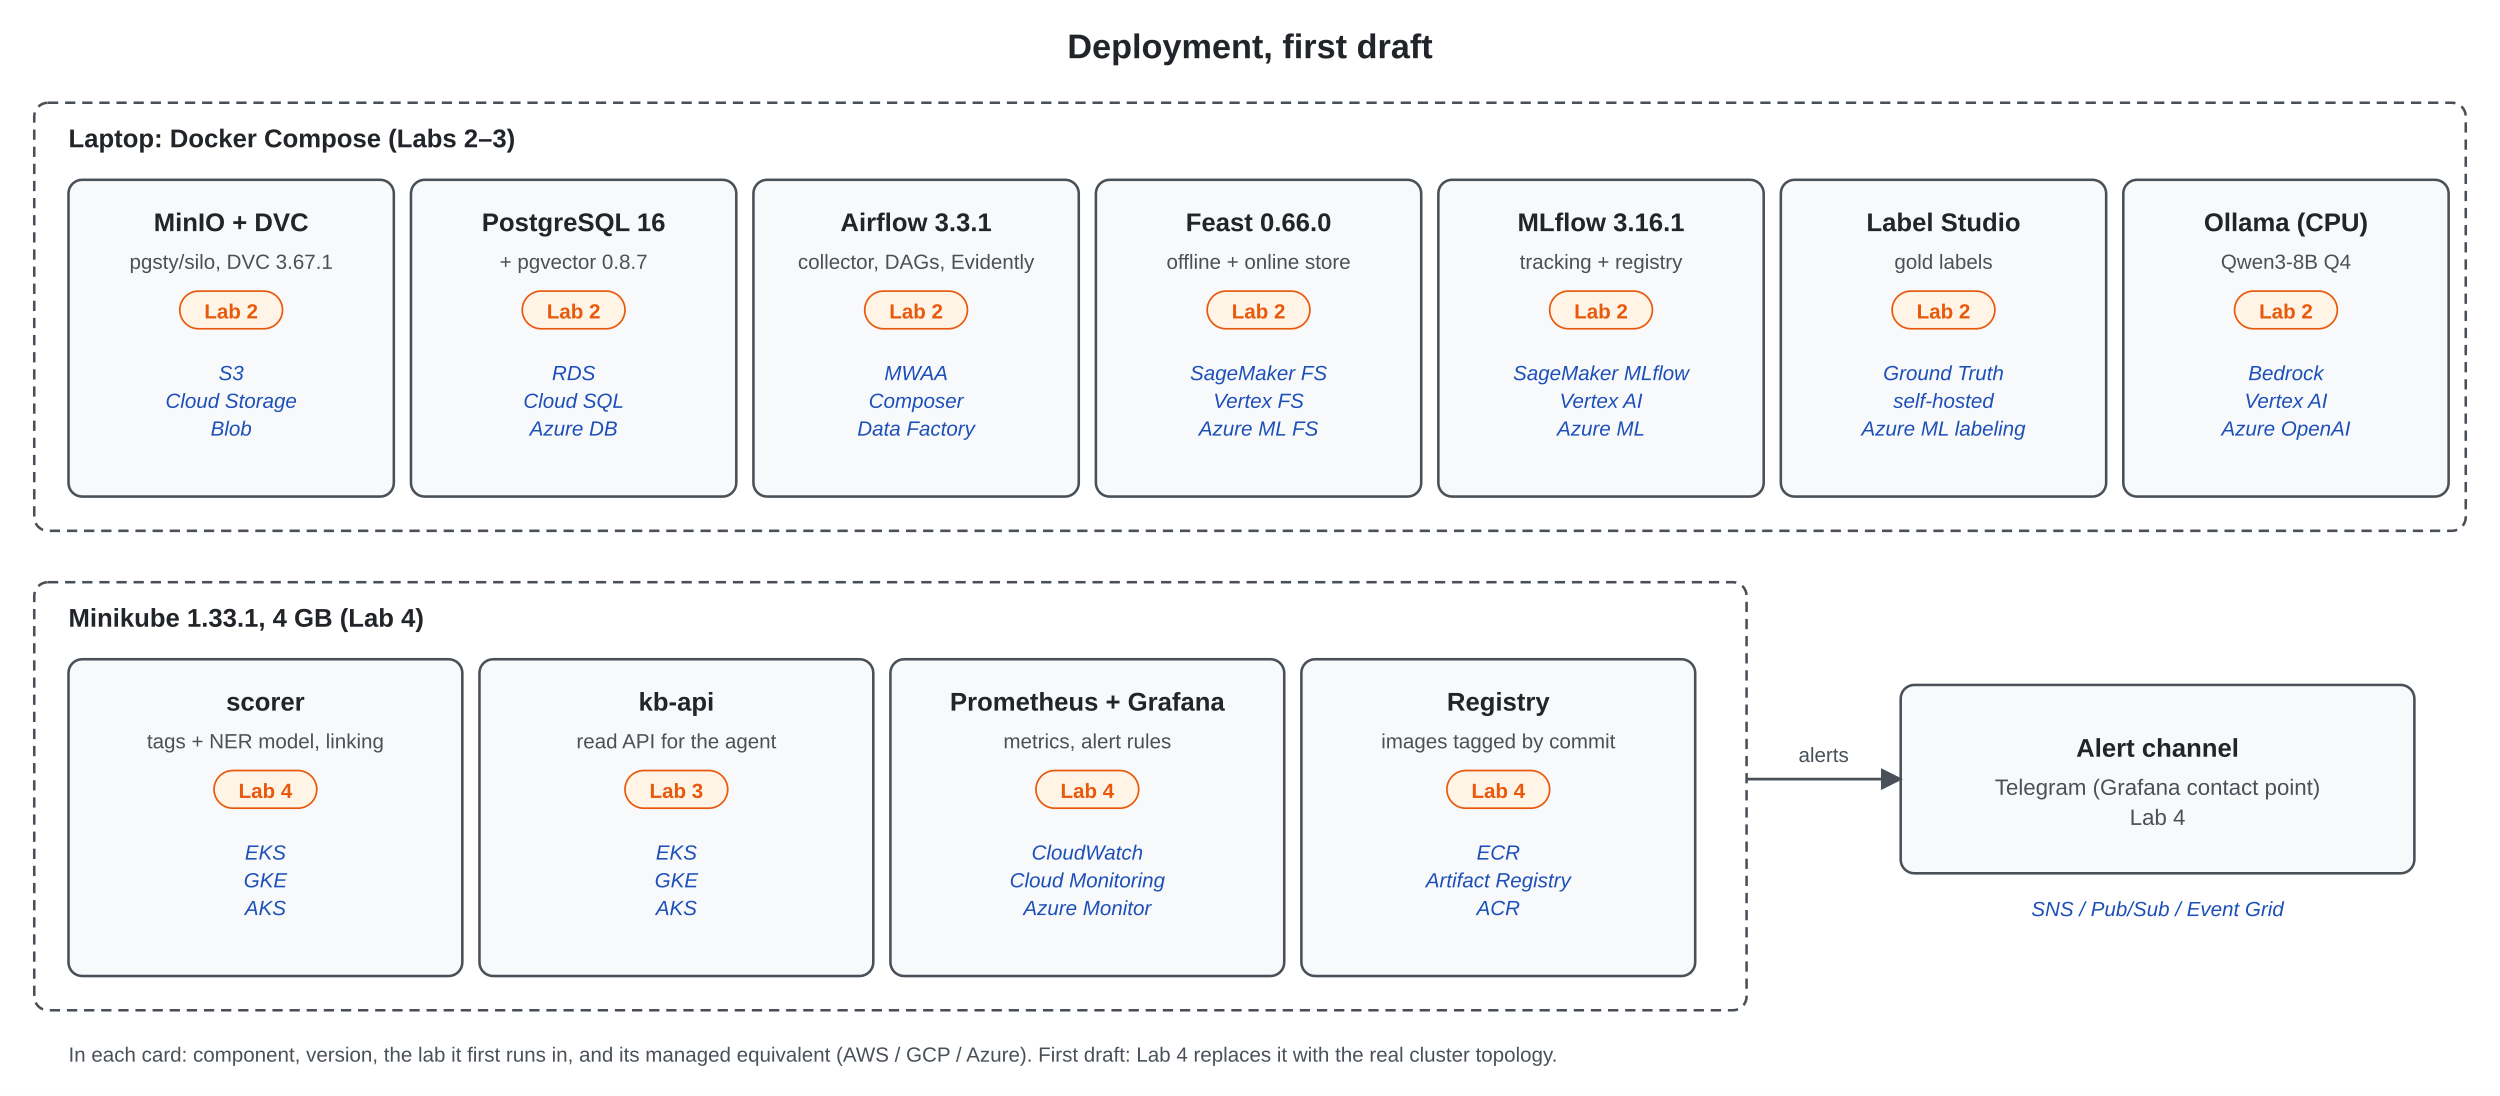
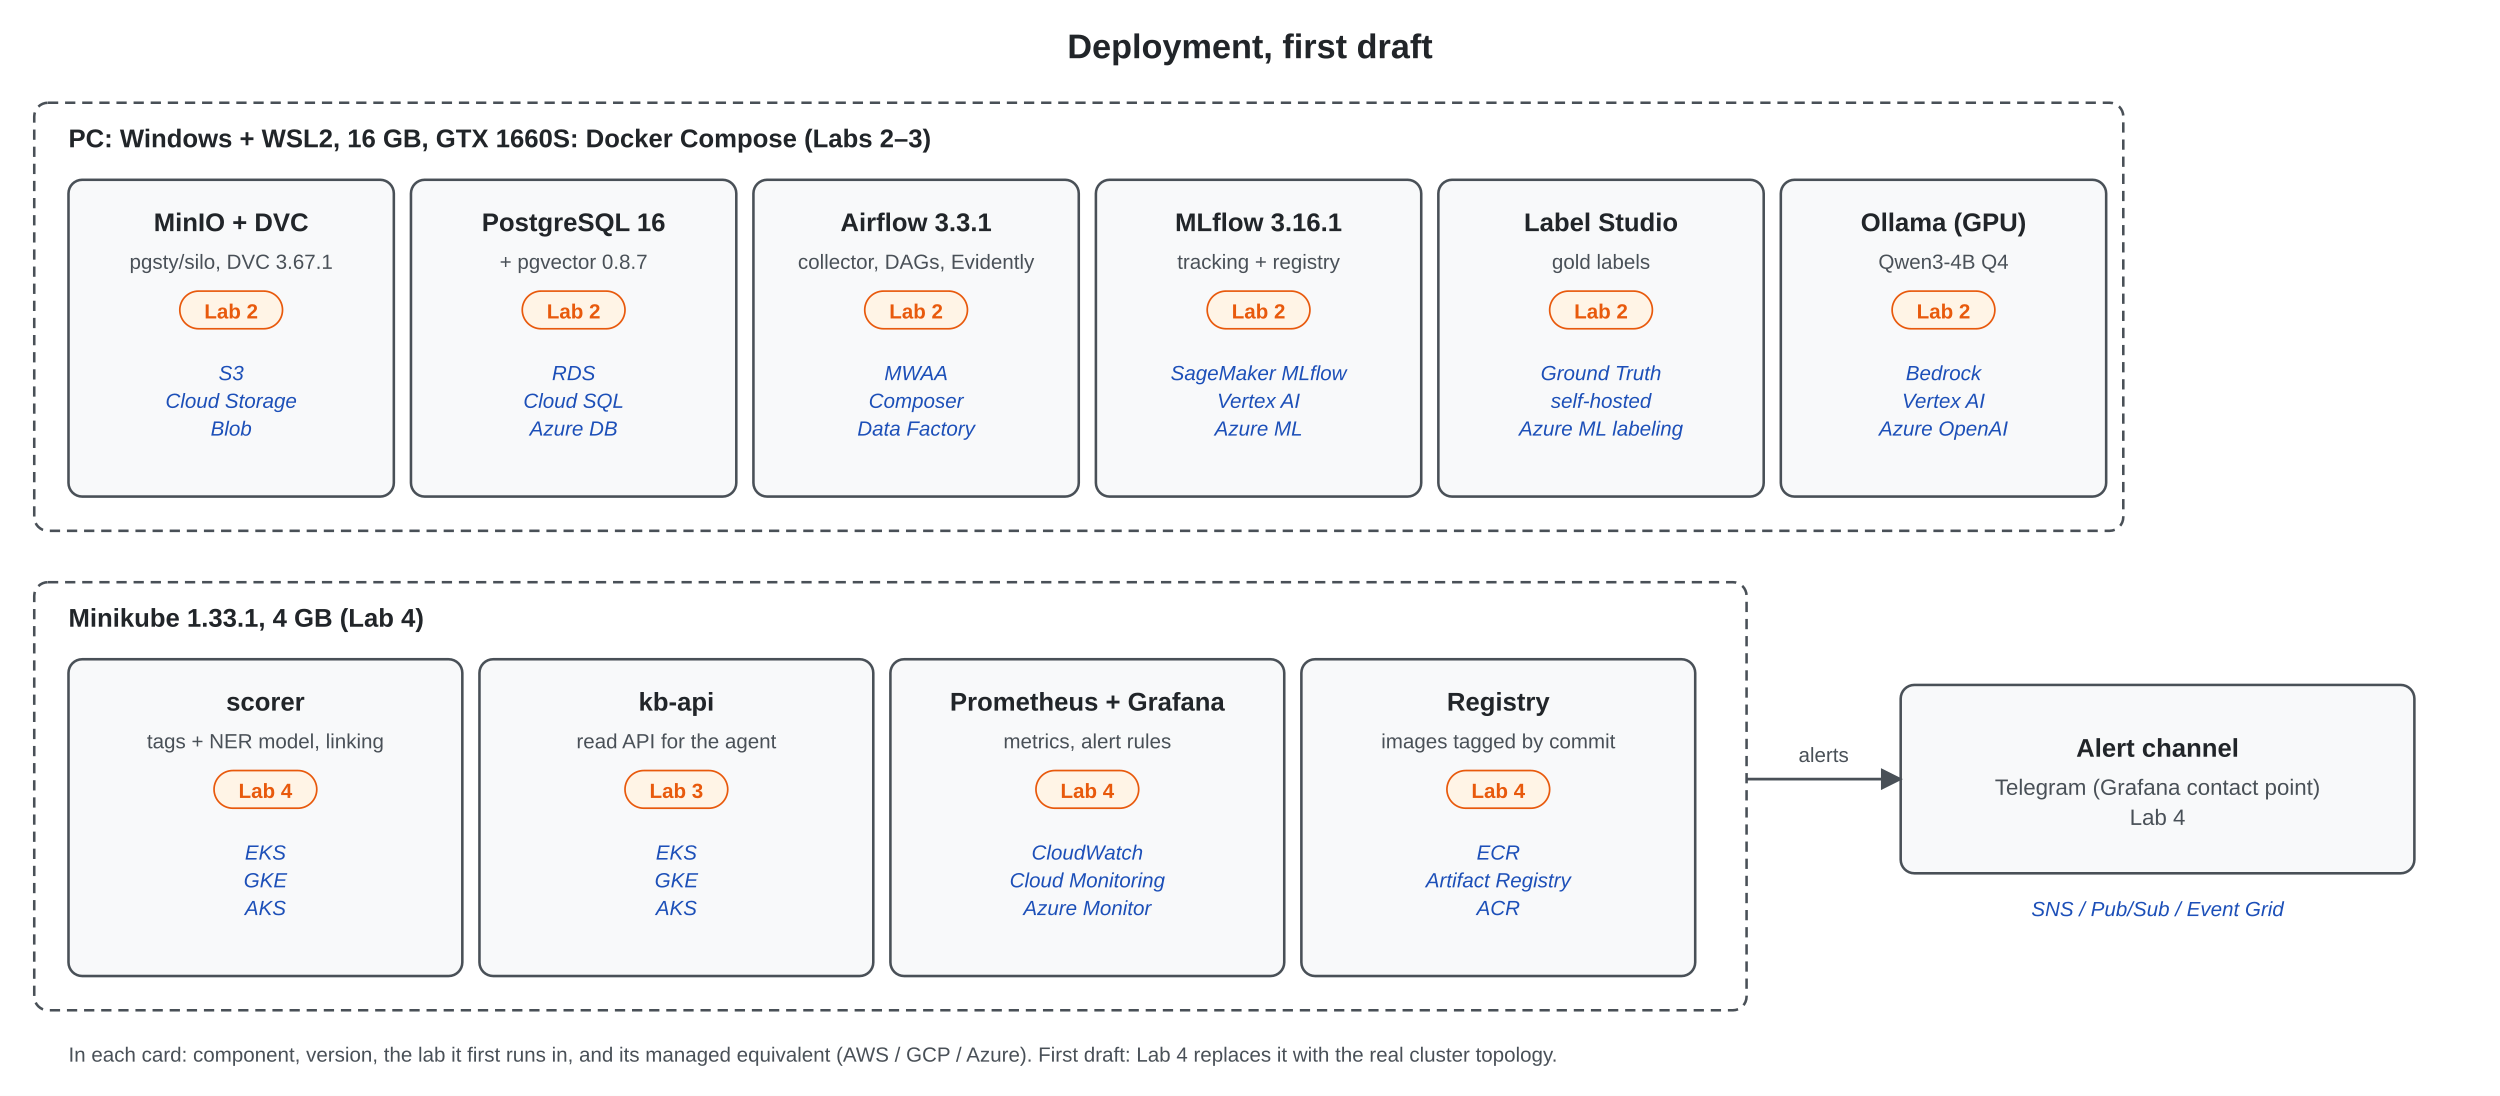
<svg xmlns="http://www.w3.org/2000/svg" width="1460" height="640" viewBox="0 0 1460 640" font-family="Arial, Helvetica, sans-serif">
  <defs>
    <marker id="a" viewBox="0 0 10 10" refX="9" refY="5" markerWidth="8" markerHeight="8" orient="auto-start-reverse">
      <path d="M0,0 L10,5 L0,10 z" fill="#495057" />
    </marker>
    <marker id="o" viewBox="0 0 10 10" refX="9" refY="5" markerWidth="8" markerHeight="8" orient="auto-start-reverse">
      <path d="M0,0 L10,5 L0,10 z" fill="#e8590c" />
    </marker>
  </defs>
  <rect width="1460" height="640" fill="#ffffff" />
  <text x="730" y="34" font-size="20" font-weight="bold" fill="#212529" text-anchor="middle">Deployment, first draft</text>
-   <rect x="20" y="60" width="1420" height="250" rx="8" fill="#ffffff" stroke="#495057" stroke-width="1.5" stroke-dasharray="6 4" />
-   <text x="40" y="86" font-size="15" font-weight="bold" fill="#212529" text-anchor="start">Laptop: Docker Compose (Labs 2–3)</text>
+   <rect x="20" y="60" width="1220" height="250" rx="8" fill="#ffffff" stroke="#495057" stroke-width="1.5" stroke-dasharray="6 4" />
+   <text x="40" y="86" font-size="15" font-weight="bold" fill="#212529" text-anchor="start">PC: Windows + WSL2, 16 GB, GTX 1660S: Docker Compose (Labs 2–3)</text>
  <rect x="40" y="105" width="190" height="185" rx="8" fill="#f8f9fa" stroke="#495057" stroke-width="1.5" />
  <text x="135.0" y="135" font-size="15" font-weight="bold" fill="#212529" text-anchor="middle">MinIO + DVC</text>
  <text x="135.0" y="157" font-size="12" font-weight="normal" fill="#495057" text-anchor="middle">pgsty/silo, DVC 3.67.1</text>
  <rect x="105.0" y="170" width="60" height="22" rx="11" fill="#fff4e6" stroke="#e8590c" stroke-width="1" />
  <text x="135.0" y="186" font-size="12" font-weight="bold" fill="#e8590c" text-anchor="middle">Lab 2</text>
  <text x="135.0" y="222.0" font-size="12" font-weight="normal" fill="#1c4fb8" text-anchor="middle" font-style="italic">S3</text>
  <text x="135.0" y="238.2" font-size="12" font-weight="normal" fill="#1c4fb8" text-anchor="middle" font-style="italic">Cloud Storage</text>
  <text x="135.0" y="254.4" font-size="12" font-weight="normal" fill="#1c4fb8" text-anchor="middle" font-style="italic">Blob</text>
  <rect x="240" y="105" width="190" height="185" rx="8" fill="#f8f9fa" stroke="#495057" stroke-width="1.5" />
  <text x="335.0" y="135" font-size="15" font-weight="bold" fill="#212529" text-anchor="middle">PostgreSQL 16</text>
  <text x="335.0" y="157" font-size="12" font-weight="normal" fill="#495057" text-anchor="middle">+ pgvector 0.8.7</text>
  <rect x="305.0" y="170" width="60" height="22" rx="11" fill="#fff4e6" stroke="#e8590c" stroke-width="1" />
  <text x="335.0" y="186" font-size="12" font-weight="bold" fill="#e8590c" text-anchor="middle">Lab 2</text>
  <text x="335.0" y="222.0" font-size="12" font-weight="normal" fill="#1c4fb8" text-anchor="middle" font-style="italic">RDS</text>
  <text x="335.0" y="238.2" font-size="12" font-weight="normal" fill="#1c4fb8" text-anchor="middle" font-style="italic">Cloud SQL</text>
  <text x="335.0" y="254.4" font-size="12" font-weight="normal" fill="#1c4fb8" text-anchor="middle" font-style="italic">Azure DB</text>
  <rect x="440" y="105" width="190" height="185" rx="8" fill="#f8f9fa" stroke="#495057" stroke-width="1.5" />
  <text x="535.0" y="135" font-size="15" font-weight="bold" fill="#212529" text-anchor="middle">Airflow 3.3.1</text>
  <text x="535.0" y="157" font-size="12" font-weight="normal" fill="#495057" text-anchor="middle">collector, DAGs, Evidently</text>
  <rect x="505.0" y="170" width="60" height="22" rx="11" fill="#fff4e6" stroke="#e8590c" stroke-width="1" />
  <text x="535.0" y="186" font-size="12" font-weight="bold" fill="#e8590c" text-anchor="middle">Lab 2</text>
  <text x="535.0" y="222.0" font-size="12" font-weight="normal" fill="#1c4fb8" text-anchor="middle" font-style="italic">MWAA</text>
  <text x="535.0" y="238.2" font-size="12" font-weight="normal" fill="#1c4fb8" text-anchor="middle" font-style="italic">Composer</text>
  <text x="535.0" y="254.4" font-size="12" font-weight="normal" fill="#1c4fb8" text-anchor="middle" font-style="italic">Data Factory</text>
-   <rect x="640" y="105" width="190" height="185" rx="8" fill="#f8f9fa" stroke="#495057" stroke-width="1.5" />
-   <text x="735.0" y="135" font-size="15" font-weight="bold" fill="#212529" text-anchor="middle">Feast 0.66.0</text>
-   <text x="735.0" y="157" font-size="12" font-weight="normal" fill="#495057" text-anchor="middle">offline + online store</text>
+   <rect x="640.0" y="105" width="190" height="185" rx="8" fill="#f8f9fa" stroke="#495057" stroke-width="1.5" />
+   <text x="735.0" y="135" font-size="15" font-weight="bold" fill="#212529" text-anchor="middle">MLflow 3.16.1</text>
+   <text x="735.0" y="157" font-size="12" font-weight="normal" fill="#495057" text-anchor="middle">tracking + registry</text>
  <rect x="705.0" y="170" width="60" height="22" rx="11" fill="#fff4e6" stroke="#e8590c" stroke-width="1" />
  <text x="735.0" y="186" font-size="12" font-weight="bold" fill="#e8590c" text-anchor="middle">Lab 2</text>
-   <text x="735.0" y="222.0" font-size="12" font-weight="normal" fill="#1c4fb8" text-anchor="middle" font-style="italic">SageMaker FS</text>
-   <text x="735.0" y="238.2" font-size="12" font-weight="normal" fill="#1c4fb8" text-anchor="middle" font-style="italic">Vertex FS</text>
-   <text x="735.0" y="254.4" font-size="12" font-weight="normal" fill="#1c4fb8" text-anchor="middle" font-style="italic">Azure ML FS</text>
-   <rect x="840" y="105" width="190" height="185" rx="8" fill="#f8f9fa" stroke="#495057" stroke-width="1.5" />
-   <text x="935.0" y="135" font-size="15" font-weight="bold" fill="#212529" text-anchor="middle">MLflow 3.16.1</text>
-   <text x="935.0" y="157" font-size="12" font-weight="normal" fill="#495057" text-anchor="middle">tracking + registry</text>
+   <text x="735.0" y="222.0" font-size="12" font-weight="normal" fill="#1c4fb8" text-anchor="middle" font-style="italic">SageMaker MLflow</text>
+   <text x="735.0" y="238.2" font-size="12" font-weight="normal" fill="#1c4fb8" text-anchor="middle" font-style="italic">Vertex AI</text>
+   <text x="735.0" y="254.4" font-size="12" font-weight="normal" fill="#1c4fb8" text-anchor="middle" font-style="italic">Azure ML</text>
+   <rect x="840.0" y="105" width="190" height="185" rx="8" fill="#f8f9fa" stroke="#495057" stroke-width="1.5" />
+   <text x="935.0" y="135" font-size="15" font-weight="bold" fill="#212529" text-anchor="middle">Label Studio</text>
+   <text x="935.0" y="157" font-size="12" font-weight="normal" fill="#495057" text-anchor="middle">gold labels</text>
  <rect x="905.0" y="170" width="60" height="22" rx="11" fill="#fff4e6" stroke="#e8590c" stroke-width="1" />
  <text x="935.0" y="186" font-size="12" font-weight="bold" fill="#e8590c" text-anchor="middle">Lab 2</text>
-   <text x="935.0" y="222.0" font-size="12" font-weight="normal" fill="#1c4fb8" text-anchor="middle" font-style="italic">SageMaker MLflow</text>
-   <text x="935.0" y="238.2" font-size="12" font-weight="normal" fill="#1c4fb8" text-anchor="middle" font-style="italic">Vertex AI</text>
-   <text x="935.0" y="254.4" font-size="12" font-weight="normal" fill="#1c4fb8" text-anchor="middle" font-style="italic">Azure ML</text>
-   <rect x="1040" y="105" width="190" height="185" rx="8" fill="#f8f9fa" stroke="#495057" stroke-width="1.5" />
-   <text x="1135.0" y="135" font-size="15" font-weight="bold" fill="#212529" text-anchor="middle">Label Studio</text>
-   <text x="1135.0" y="157" font-size="12" font-weight="normal" fill="#495057" text-anchor="middle">gold labels</text>
+   <text x="935.0" y="222.0" font-size="12" font-weight="normal" fill="#1c4fb8" text-anchor="middle" font-style="italic">Ground Truth</text>
+   <text x="935.0" y="238.2" font-size="12" font-weight="normal" fill="#1c4fb8" text-anchor="middle" font-style="italic">self-hosted</text>
+   <text x="935.0" y="254.4" font-size="12" font-weight="normal" fill="#1c4fb8" text-anchor="middle" font-style="italic">Azure ML labeling</text>
+   <rect x="1040.0" y="105" width="190" height="185" rx="8" fill="#f8f9fa" stroke="#495057" stroke-width="1.5" />
+   <text x="1135.0" y="135" font-size="15" font-weight="bold" fill="#212529" text-anchor="middle">Ollama (GPU)</text>
+   <text x="1135.0" y="157" font-size="12" font-weight="normal" fill="#495057" text-anchor="middle">Qwen3-4B Q4</text>
  <rect x="1105.0" y="170" width="60" height="22" rx="11" fill="#fff4e6" stroke="#e8590c" stroke-width="1" />
  <text x="1135.0" y="186" font-size="12" font-weight="bold" fill="#e8590c" text-anchor="middle">Lab 2</text>
-   <text x="1135.0" y="222.0" font-size="12" font-weight="normal" fill="#1c4fb8" text-anchor="middle" font-style="italic">Ground Truth</text>
-   <text x="1135.0" y="238.2" font-size="12" font-weight="normal" fill="#1c4fb8" text-anchor="middle" font-style="italic">self-hosted</text>
-   <text x="1135.0" y="254.4" font-size="12" font-weight="normal" fill="#1c4fb8" text-anchor="middle" font-style="italic">Azure ML labeling</text>
-   <rect x="1240" y="105" width="190" height="185" rx="8" fill="#f8f9fa" stroke="#495057" stroke-width="1.5" />
-   <text x="1335.0" y="135" font-size="15" font-weight="bold" fill="#212529" text-anchor="middle">Ollama (CPU)</text>
-   <text x="1335.0" y="157" font-size="12" font-weight="normal" fill="#495057" text-anchor="middle">Qwen3-8B Q4</text>
-   <rect x="1305.0" y="170" width="60" height="22" rx="11" fill="#fff4e6" stroke="#e8590c" stroke-width="1" />
-   <text x="1335.0" y="186" font-size="12" font-weight="bold" fill="#e8590c" text-anchor="middle">Lab 2</text>
-   <text x="1335.0" y="222.0" font-size="12" font-weight="normal" fill="#1c4fb8" text-anchor="middle" font-style="italic">Bedrock</text>
-   <text x="1335.0" y="238.2" font-size="12" font-weight="normal" fill="#1c4fb8" text-anchor="middle" font-style="italic">Vertex AI</text>
-   <text x="1335.0" y="254.4" font-size="12" font-weight="normal" fill="#1c4fb8" text-anchor="middle" font-style="italic">Azure OpenAI</text>
+   <text x="1135.0" y="222.0" font-size="12" font-weight="normal" fill="#1c4fb8" text-anchor="middle" font-style="italic">Bedrock</text>
+   <text x="1135.0" y="238.2" font-size="12" font-weight="normal" fill="#1c4fb8" text-anchor="middle" font-style="italic">Vertex AI</text>
+   <text x="1135.0" y="254.4" font-size="12" font-weight="normal" fill="#1c4fb8" text-anchor="middle" font-style="italic">Azure OpenAI</text>
  <rect x="20" y="340" width="1000" height="250" rx="8" fill="#ffffff" stroke="#495057" stroke-width="1.5" stroke-dasharray="6 4" />
  <text x="40" y="366" font-size="15" font-weight="bold" fill="#212529" text-anchor="start">Minikube 1.33.1, 4 GB (Lab 4)</text>
  <rect x="40" y="385" width="230" height="185" rx="8" fill="#f8f9fa" stroke="#495057" stroke-width="1.5" />
  <text x="155.0" y="415" font-size="15" font-weight="bold" fill="#212529" text-anchor="middle">scorer</text>
  <text x="155.0" y="437" font-size="12" font-weight="normal" fill="#495057" text-anchor="middle">tags + NER model, linking</text>
  <rect x="125.0" y="450" width="60" height="22" rx="11" fill="#fff4e6" stroke="#e8590c" stroke-width="1" />
  <text x="155.0" y="466" font-size="12" font-weight="bold" fill="#e8590c" text-anchor="middle">Lab 4</text>
  <text x="155.0" y="502.0" font-size="12" font-weight="normal" fill="#1c4fb8" text-anchor="middle" font-style="italic">EKS</text>
  <text x="155.0" y="518.2" font-size="12" font-weight="normal" fill="#1c4fb8" text-anchor="middle" font-style="italic">GKE</text>
  <text x="155.0" y="534.4" font-size="12" font-weight="normal" fill="#1c4fb8" text-anchor="middle" font-style="italic">AKS</text>
  <rect x="280" y="385" width="230" height="185" rx="8" fill="#f8f9fa" stroke="#495057" stroke-width="1.5" />
  <text x="395.0" y="415" font-size="15" font-weight="bold" fill="#212529" text-anchor="middle">kb-api</text>
  <text x="395.0" y="437" font-size="12" font-weight="normal" fill="#495057" text-anchor="middle">read API for the agent</text>
  <rect x="365.0" y="450" width="60" height="22" rx="11" fill="#fff4e6" stroke="#e8590c" stroke-width="1" />
  <text x="395.0" y="466" font-size="12" font-weight="bold" fill="#e8590c" text-anchor="middle">Lab 3</text>
  <text x="395.0" y="502.0" font-size="12" font-weight="normal" fill="#1c4fb8" text-anchor="middle" font-style="italic">EKS</text>
  <text x="395.0" y="518.2" font-size="12" font-weight="normal" fill="#1c4fb8" text-anchor="middle" font-style="italic">GKE</text>
  <text x="395.0" y="534.4" font-size="12" font-weight="normal" fill="#1c4fb8" text-anchor="middle" font-style="italic">AKS</text>
  <rect x="520" y="385" width="230" height="185" rx="8" fill="#f8f9fa" stroke="#495057" stroke-width="1.5" />
  <text x="635.0" y="415" font-size="15" font-weight="bold" fill="#212529" text-anchor="middle">Prometheus + Grafana</text>
  <text x="635.0" y="437" font-size="12" font-weight="normal" fill="#495057" text-anchor="middle">metrics, alert rules</text>
  <rect x="605.0" y="450" width="60" height="22" rx="11" fill="#fff4e6" stroke="#e8590c" stroke-width="1" />
  <text x="635.0" y="466" font-size="12" font-weight="bold" fill="#e8590c" text-anchor="middle">Lab 4</text>
  <text x="635.0" y="502.0" font-size="12" font-weight="normal" fill="#1c4fb8" text-anchor="middle" font-style="italic">CloudWatch</text>
  <text x="635.0" y="518.2" font-size="12" font-weight="normal" fill="#1c4fb8" text-anchor="middle" font-style="italic">Cloud Monitoring</text>
  <text x="635.0" y="534.4" font-size="12" font-weight="normal" fill="#1c4fb8" text-anchor="middle" font-style="italic">Azure Monitor</text>
  <rect x="760" y="385" width="230" height="185" rx="8" fill="#f8f9fa" stroke="#495057" stroke-width="1.5" />
  <text x="875.0" y="415" font-size="15" font-weight="bold" fill="#212529" text-anchor="middle">Registry</text>
  <text x="875.0" y="437" font-size="12" font-weight="normal" fill="#495057" text-anchor="middle">images tagged by commit</text>
  <rect x="845.0" y="450" width="60" height="22" rx="11" fill="#fff4e6" stroke="#e8590c" stroke-width="1" />
  <text x="875.0" y="466" font-size="12" font-weight="bold" fill="#e8590c" text-anchor="middle">Lab 4</text>
  <text x="875.0" y="502.0" font-size="12" font-weight="normal" fill="#1c4fb8" text-anchor="middle" font-style="italic">ECR</text>
  <text x="875.0" y="518.2" font-size="12" font-weight="normal" fill="#1c4fb8" text-anchor="middle" font-style="italic">Artifact Registry</text>
  <text x="875.0" y="534.4" font-size="12" font-weight="normal" fill="#1c4fb8" text-anchor="middle" font-style="italic">ACR</text>
  <rect x="1110" y="400" width="300" height="110" rx="8" fill="#f8f9fa" stroke="#495057" stroke-width="1.5" />
  <text x="1260.0" y="441.95" font-size="15" font-weight="bold" fill="#212529" text-anchor="middle">Alert channel</text>
  <text x="1260.0" y="464.2" font-size="13" font-weight="normal" fill="#495057" text-anchor="middle">Telegram (Grafana contact point)</text>
  <text x="1260.0" y="481.75" font-size="13" font-weight="normal" fill="#495057" text-anchor="middle">Lab 4</text>
  <text x="1260" y="535" font-size="12" font-weight="normal" fill="#1c4fb8" text-anchor="middle" font-style="italic">SNS / Pub/Sub / Event Grid</text>
  <path d="M1020,455 L1110,455" fill="none" stroke="#495057" stroke-width="1.6" marker-end="url(#a)" />
  <rect x="1040.2" y="433.0" width="49.6" height="16.2" fill="#ffffff" opacity="0.92" />
  <text x="1065" y="445.0" font-size="12" font-weight="normal" fill="#495057" text-anchor="middle">alerts</text>
  <text x="40" y="620" font-size="12" font-weight="normal" fill="#495057" text-anchor="start">In each card: component, version, the lab it first runs in, and its managed equivalent (AWS / GCP / Azure). First draft: Lab 4 replaces it with the real cluster topology.</text>
</svg>
